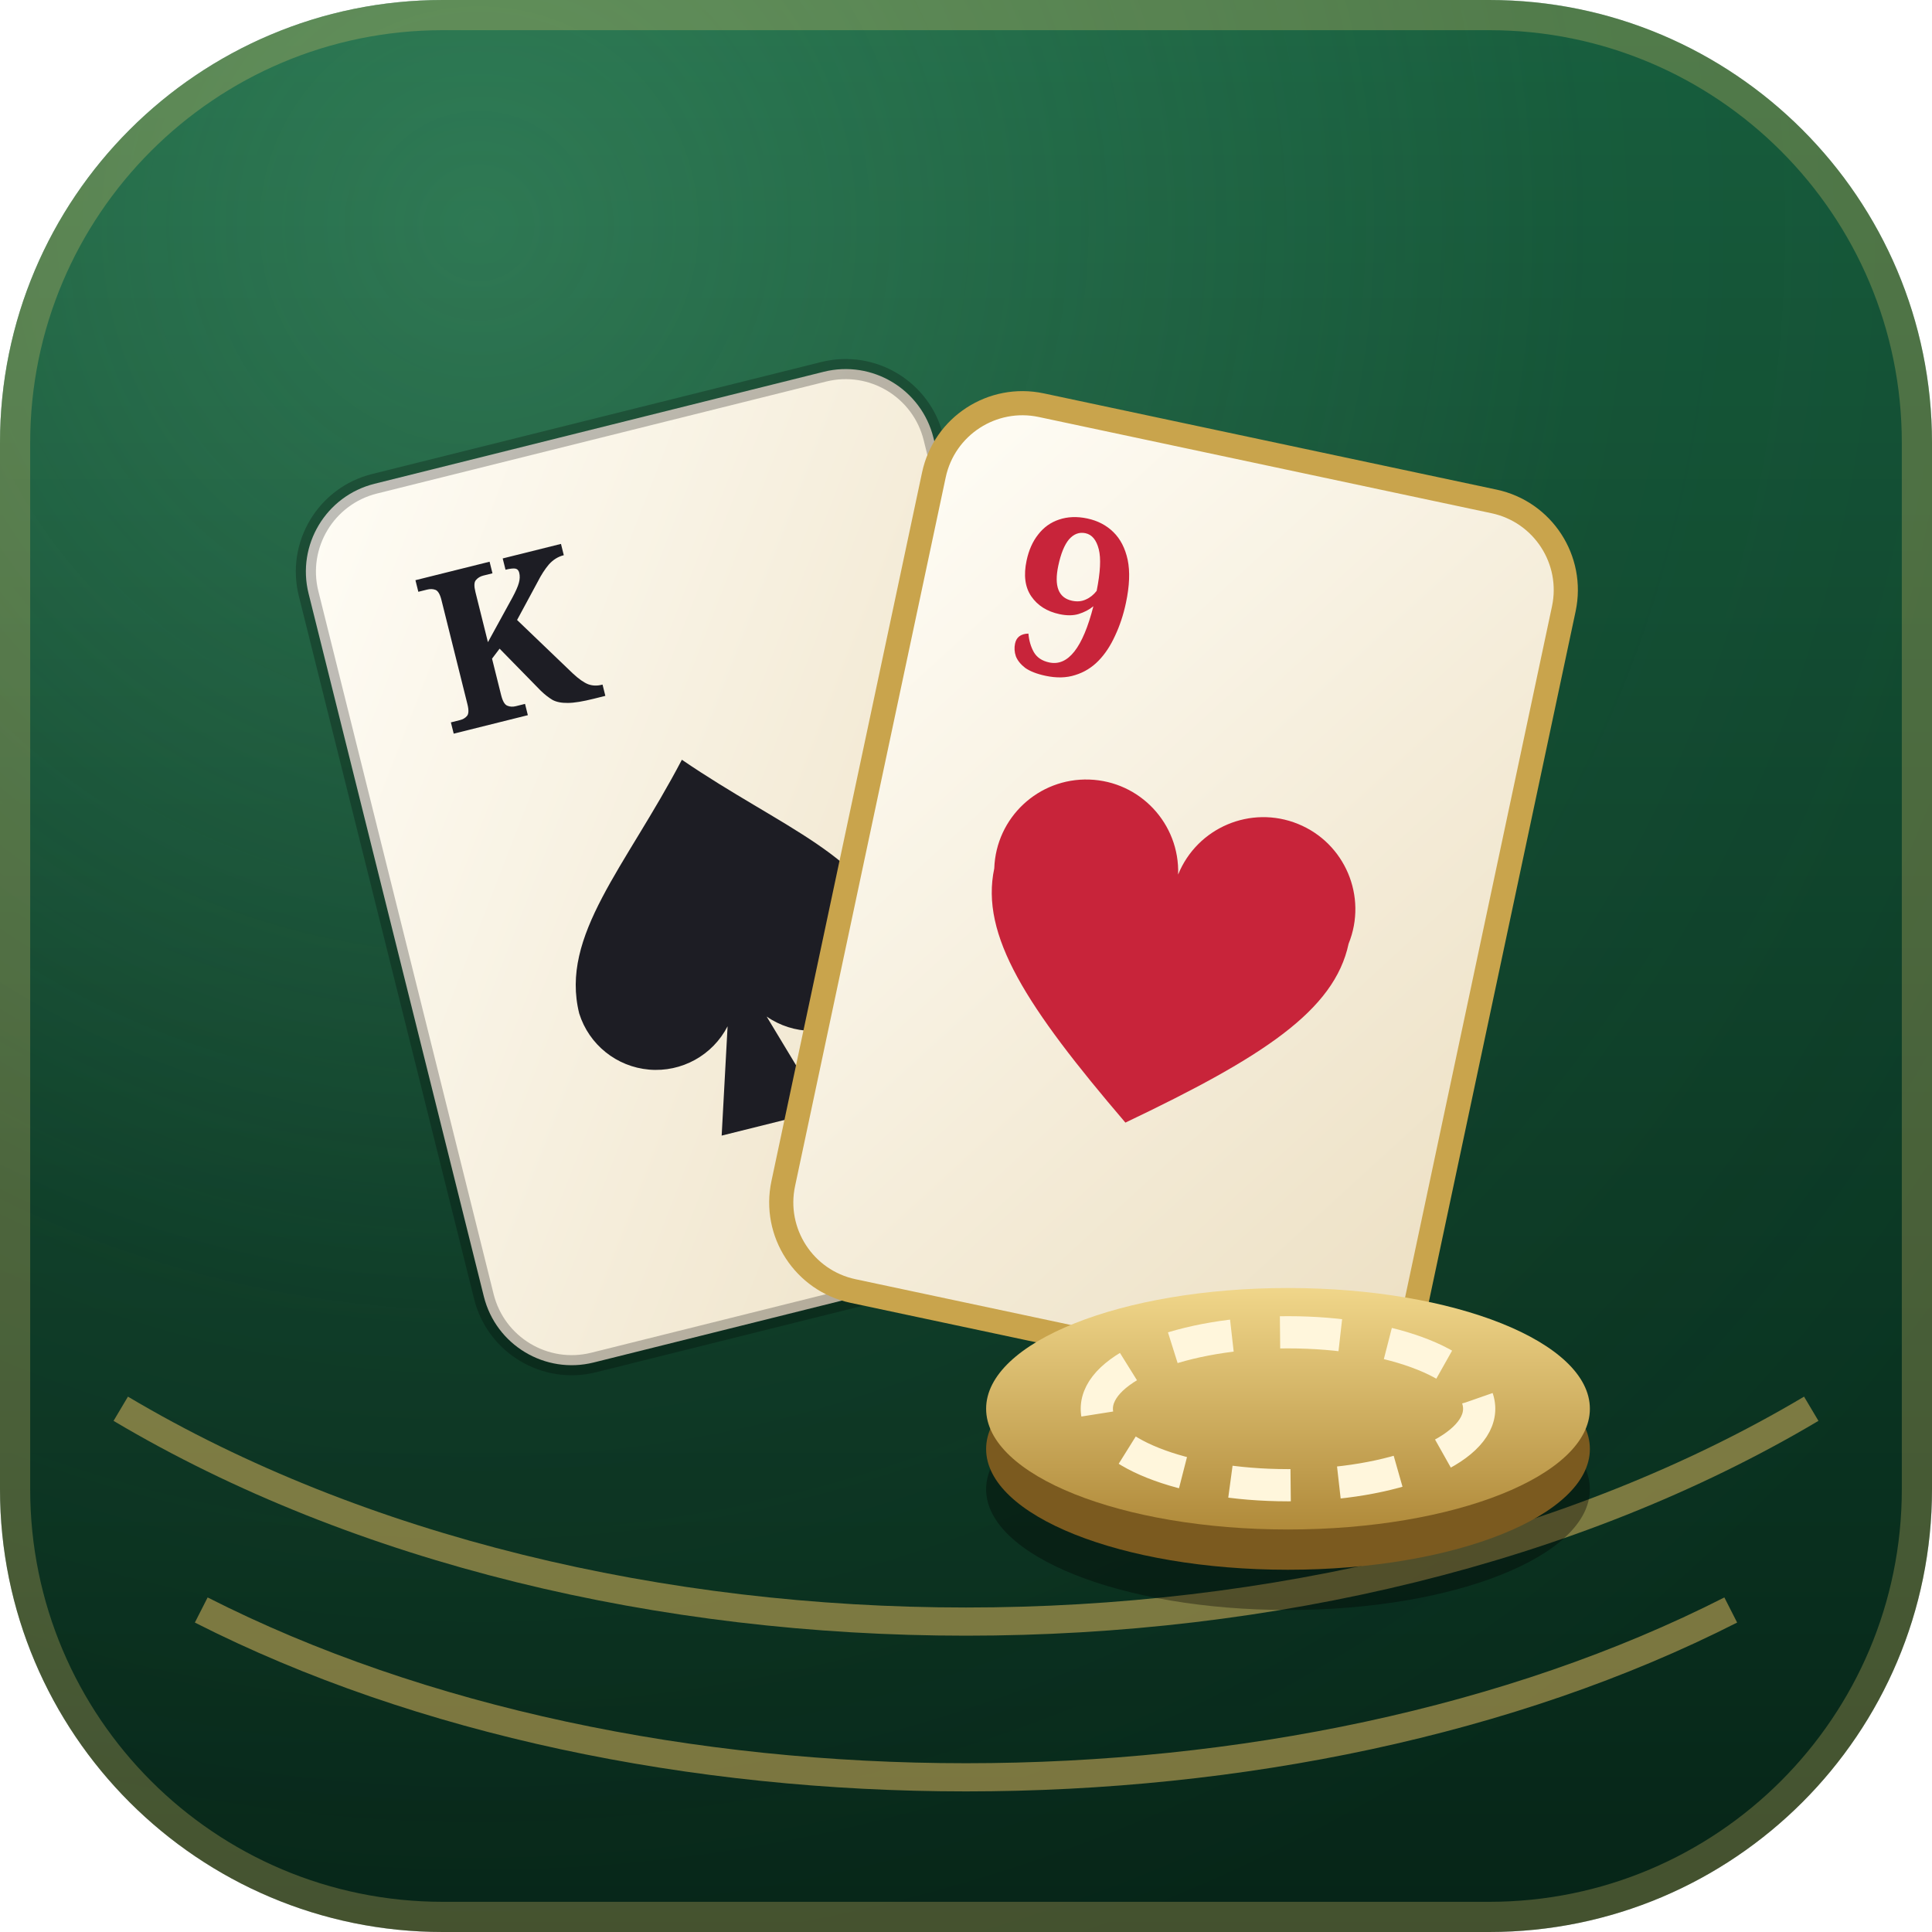
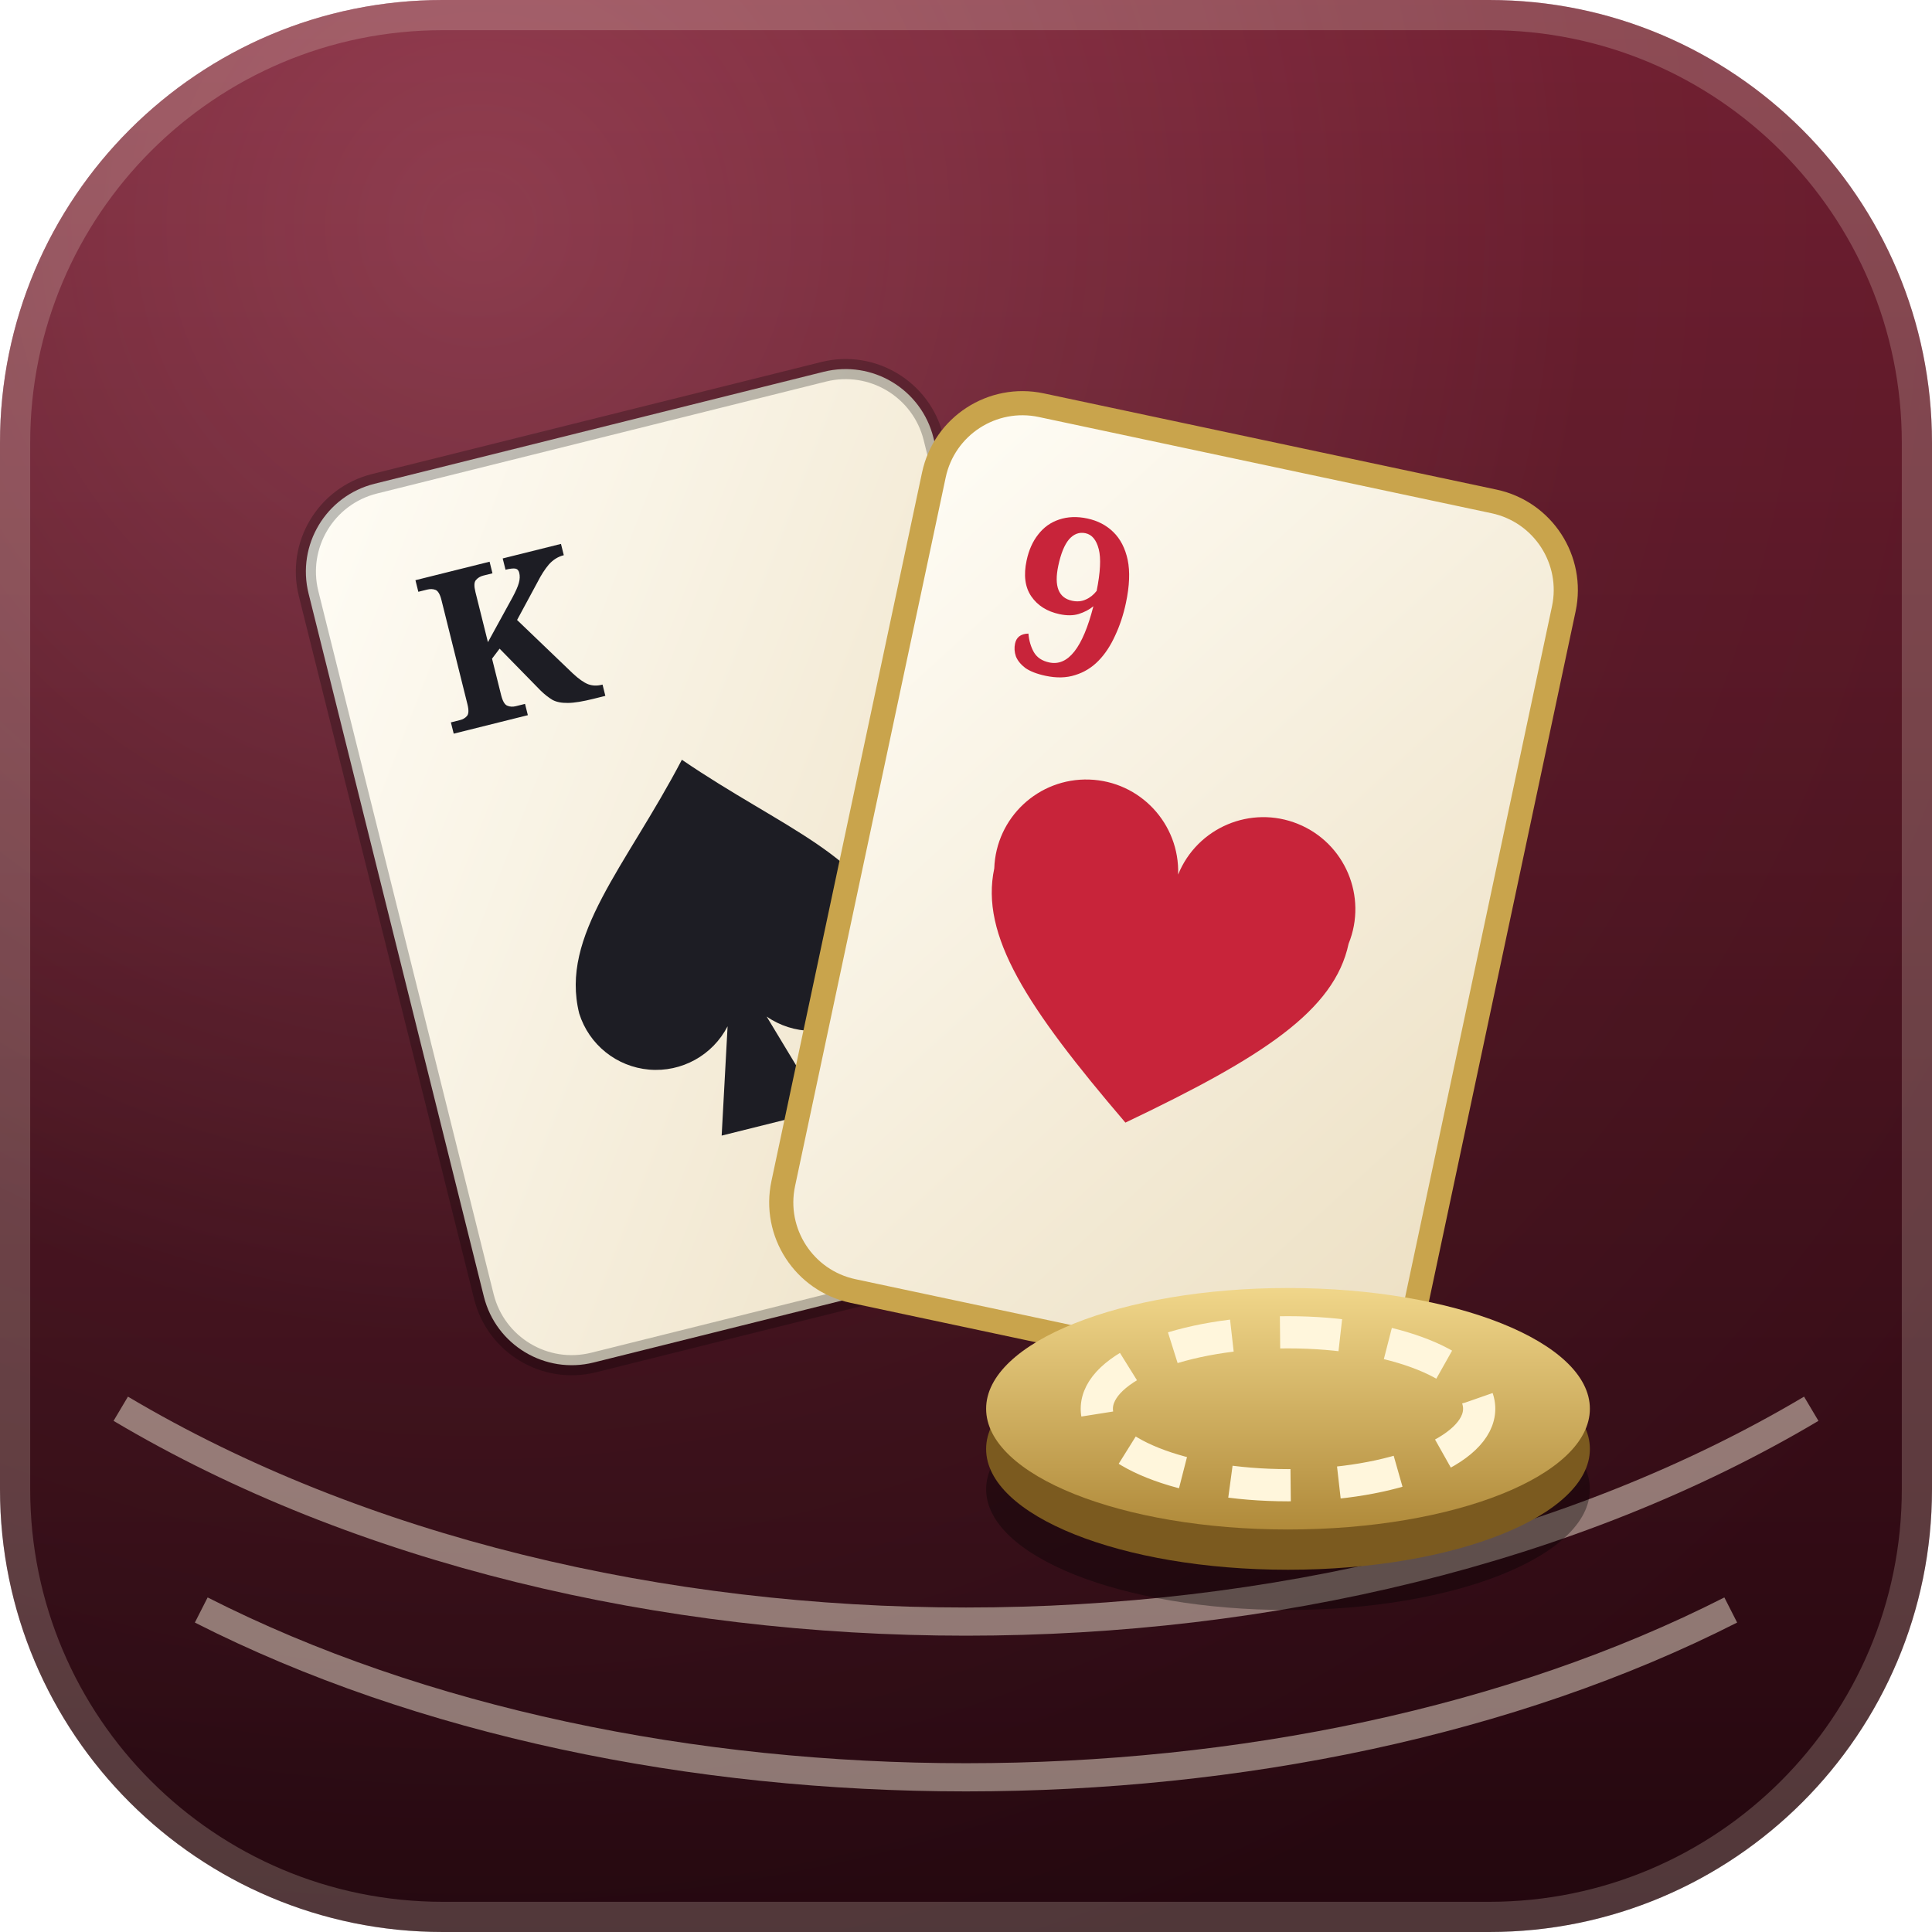
<svg xmlns="http://www.w3.org/2000/svg" viewBox="0 0 96 96" width="96" height="96">
  <defs>
    <linearGradient id="baccarat-bg" x1="0" y1="0" x2="0" y2="1">
-       <stop offset="0" stop-color="#145a3a" />
-       <stop offset="1" stop-color="#062417" />
+       <stop offset="0" stop-color="#6e1c2e" />
+       <stop offset="1" stop-color="#22070e" />
    </linearGradient>
    <radialGradient id="baccarat-tint" cx=".25" cy=".12" r=".95">
-       <stop offset="0" stop-color="#7fe0a8" stop-opacity=".26" />
-       <stop offset=".6" stop-color="#7fe0a8" stop-opacity=".04" />
-       <stop offset="1" stop-color="#7fe0a8" stop-opacity="0" />
+       <stop offset="0" stop-color="#ff9fb4" stop-opacity=".26" />
+       <stop offset=".6" stop-color="#ff9fb4" stop-opacity=".04" />
+       <stop offset="1" stop-color="#ff9fb4" stop-opacity="0" />
    </radialGradient>
    <linearGradient id="baccarat-face" x1="0" y1="0" x2="1" y2="1">
      <stop offset="0" stop-color="#fffdf6" />
      <stop offset="1" stop-color="#ecdfc2" />
    </linearGradient>
    <linearGradient id="baccarat-chip" x1="0" y1="0" x2="0" y2="1">
      <stop offset="0" stop-color="#f0d68a" />
      <stop offset="1" stop-color="#b08a3a" />
    </linearGradient>
  </defs>
  <rect width="96" height="96" rx="22" fill="url(#baccarat-bg)" />
  <rect width="96" height="96" rx="22" fill="url(#baccarat-tint)" />
-   <path d="M6 70a62 40 0 0 0 84 0M10 80a58 34 0 0 0 76 0" fill="none" stroke="#d9b55e" stroke-opacity=".55" stroke-width="1.4" />
-   <rect x=".75" y=".75" width="94.5" height="94.5" rx="21.25" fill="none" stroke="#e6c46e" stroke-opacity=".28" stroke-width="1.5" />
+   <path d="M6 70a62 40 0 0 0 84 0M10 80a58 34 0 0 0 76 0" fill="none" stroke="#f3e6d4" stroke-opacity=".5" stroke-width="1.4" />
+   <rect x=".75" y=".75" width="94.5" height="94.5" rx="21.25" fill="none" stroke="#f3e6d4" stroke-opacity=".22" stroke-width="1.5" />
  <g transform="rotate(-14 38 46)">
    <rect x="20" y="20" width="32" height="45" rx="4.5" fill="url(#baccarat-face)" stroke="#000" stroke-opacity=".25" />
    <text x="25" y="33" font-family="Georgia,serif" font-weight="700" font-size="11" fill="#1d1d24">K</text>
    <path d="M36 37c-4 4.5-8 7-8 11a4 4 0 0 0 7 2.4l-1.6 5.2h5.2l-1.6-5.2a4 4 0 0 0 7-2.4c0-4-4-6.5-8-11z" fill="#1d1d24" />
  </g>
  <g transform="rotate(12 58 46)">
    <rect x="42" y="22" width="32" height="45" rx="4.5" fill="url(#baccarat-face)" stroke="#c9a44c" stroke-width="1.2" />
    <text x="47" y="35" font-family="Georgia,serif" font-weight="700" font-size="11" fill="#c8243a">9</text>
    <path d="M58 56c-6-4.6-9-7.6-9-11a4.4 4.4 0 0 1 9-1.6a4.4 4.4 0 0 1 9 1.6c0 3.4-3 6.4-9 11z" fill="#c8243a" />
  </g>
  <g transform="translate(64 70)">
    <ellipse cx="0" cy="4" rx="15" ry="6" fill="#000" opacity=".35" />
    <ellipse cx="0" cy="2" rx="15" ry="6" fill="#7b5a1f" />
    <ellipse cx="0" cy="0" rx="15" ry="6" fill="url(#baccarat-chip)" />
    <ellipse cx="0" cy="0" rx="9.5" ry="3.8" fill="none" stroke="#fff6dc" stroke-width="1.6" stroke-dasharray="3 2.4" />
  </g>
</svg>
